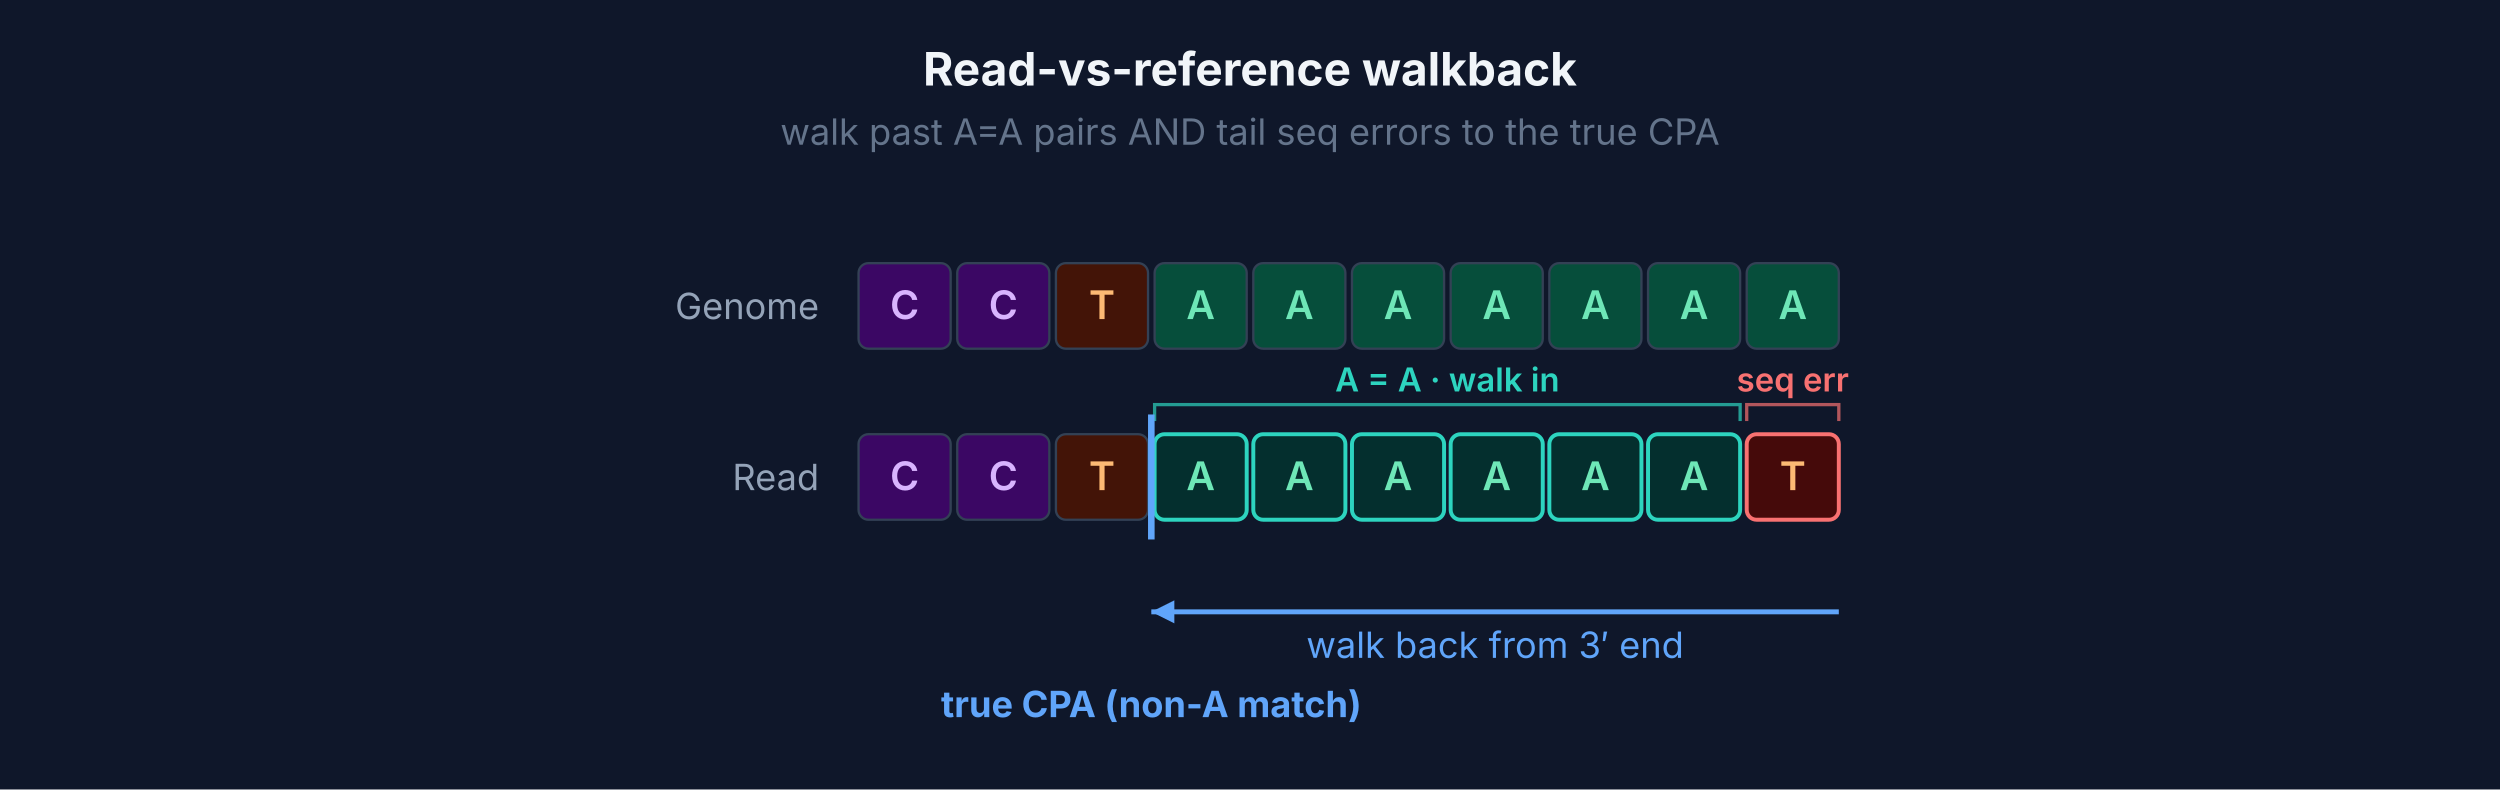
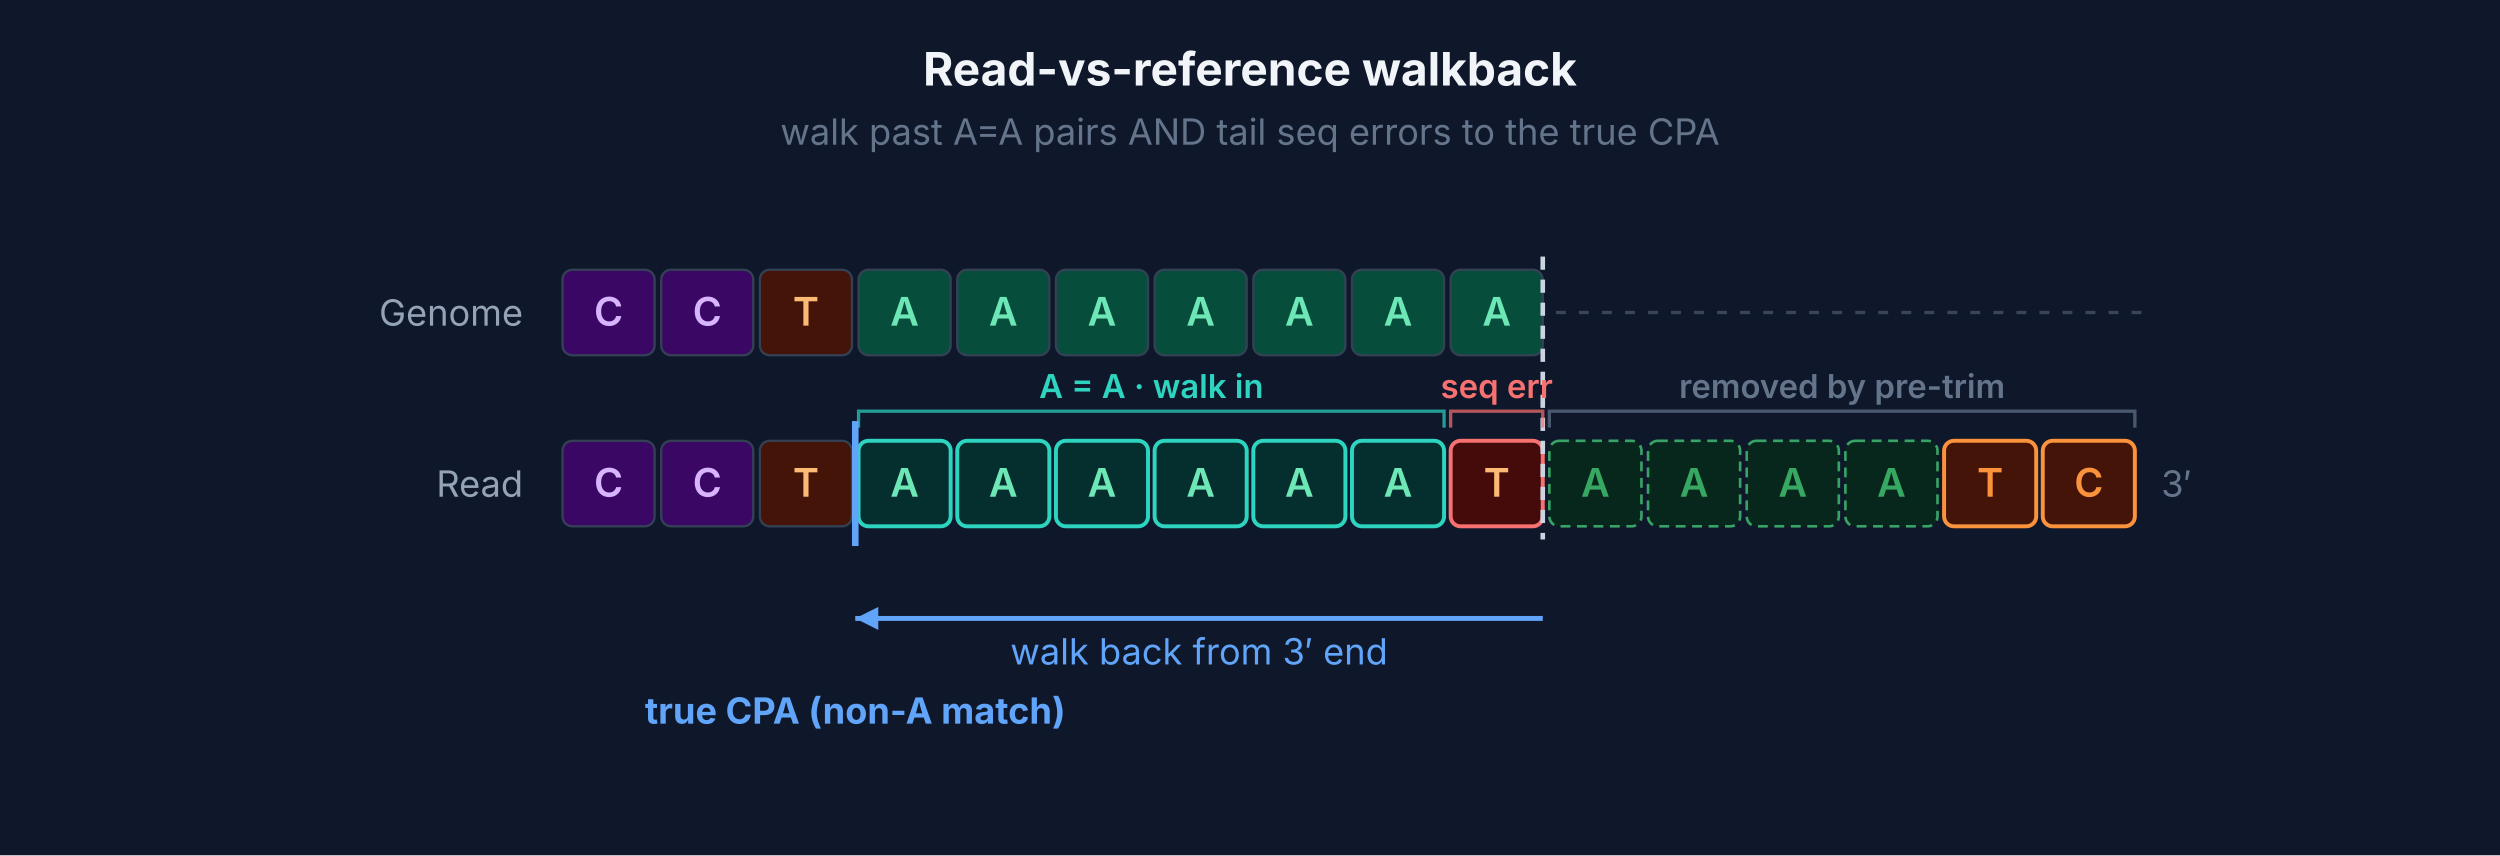
- <svg xmlns="http://www.w3.org/2000/svg" width="760" height="240" viewBox="0 0 760 240">
+ <svg xmlns="http://www.w3.org/2000/svg" width="760" height="260" viewBox="0 0 760 260">
  <defs>
    <marker id="arr" markerWidth="7" markerHeight="7" refX="7" refY="3.5" orient="auto" markerUnits="userSpaceOnUse">
      <path d="M0,0 L0,7 L7,3.5 z" fill="#60a5fa" />
    </marker>
  </defs>
-   <rect fill="#0f172a" width="760" height="240" />
+   <rect fill="#0f172a" width="760" height="260" />
  <g font-family="Inter, Helvetica Neue, Helvetica, Arial, sans-serif">
    <text fill="#f1f5f9" font-size="14" font-weight="700" text-anchor="middle" x="380.0" y="26">Read-vs-reference walkback</text>
    <text fill="#64748b" font-size="11" font-weight="400" text-anchor="middle" x="380.0" y="44">walk past A=A pairs AND tail seq errors to the true CPA</text>
-     <text fill="#94a3b8" font-size="11" font-weight="400" text-anchor="end" x="249" y="97.0">Genome</text>
-     <text fill="#94a3b8" font-size="11" font-weight="400" text-anchor="end" x="249" y="149.0">Read</text>
-     <rect fill="#3b0764" height="26" rx="3" width="28" x="261" y="80" stroke="#334155" stroke-width="0.7" />
-     <text fill="#d8b4fe" font-size="12" font-weight="600" text-anchor="middle" x="275.0" y="97.0">C</text>
-     <rect fill="#3b0764" height="26" rx="3" width="28" x="291" y="80" stroke="#334155" stroke-width="0.7" />
-     <text fill="#d8b4fe" font-size="12" font-weight="600" text-anchor="middle" x="305.0" y="97.0">C</text>
-     <rect fill="#431407" height="26" rx="3" width="28" x="321" y="80" stroke="#334155" stroke-width="0.7" />
-     <text fill="#fdba74" font-size="12" font-weight="600" text-anchor="middle" x="335.0" y="97.0">T</text>
-     <rect fill="#064e3b" height="26" rx="3" width="28" x="351" y="80" stroke="#334155" stroke-width="0.7" />
-     <text fill="#6ee7b7" font-size="12" font-weight="600" text-anchor="middle" x="365.0" y="97.0">A</text>
-     <rect fill="#064e3b" height="26" rx="3" width="28" x="381" y="80" stroke="#334155" stroke-width="0.7" />
-     <text fill="#6ee7b7" font-size="12" font-weight="600" text-anchor="middle" x="395.0" y="97.0">A</text>
-     <rect fill="#064e3b" height="26" rx="3" width="28" x="411" y="80" stroke="#334155" stroke-width="0.7" />
-     <text fill="#6ee7b7" font-size="12" font-weight="600" text-anchor="middle" x="425.0" y="97.0">A</text>
-     <rect fill="#064e3b" height="26" rx="3" width="28" x="441" y="80" stroke="#334155" stroke-width="0.7" />
-     <text fill="#6ee7b7" font-size="12" font-weight="600" text-anchor="middle" x="455.0" y="97.0">A</text>
-     <rect fill="#064e3b" height="26" rx="3" width="28" x="471" y="80" stroke="#334155" stroke-width="0.7" />
-     <text fill="#6ee7b7" font-size="12" font-weight="600" text-anchor="middle" x="485.0" y="97.0">A</text>
-     <rect fill="#064e3b" height="26" rx="3" width="28" x="501" y="80" stroke="#334155" stroke-width="0.7" />
-     <text fill="#6ee7b7" font-size="12" font-weight="600" text-anchor="middle" x="515.0" y="97.0">A</text>
-     <rect fill="#064e3b" height="26" rx="3" width="28" x="531" y="80" stroke="#334155" stroke-width="0.7" />
-     <text fill="#6ee7b7" font-size="12" font-weight="600" text-anchor="middle" x="545.0" y="97.0">A</text>
-     <rect fill="#3b0764" height="26" rx="3" width="28" x="261" y="132" stroke="#334155" stroke-width="0.7" />
-     <text fill="#d8b4fe" font-size="12" font-weight="600" text-anchor="middle" x="275.0" y="149.0">C</text>
-     <rect fill="#3b0764" height="26" rx="3" width="28" x="291" y="132" stroke="#334155" stroke-width="0.7" />
-     <text fill="#d8b4fe" font-size="12" font-weight="600" text-anchor="middle" x="305.0" y="149.0">C</text>
-     <rect fill="#431407" height="26" rx="3" width="28" x="321" y="132" stroke="#334155" stroke-width="0.7" />
-     <text fill="#fdba74" font-size="12" font-weight="600" text-anchor="middle" x="335.0" y="149.0">T</text>
-     <rect fill="#042f2e" height="26" rx="3" width="28" x="351" y="132" stroke="#2dd4bf" stroke-width="1.2" />
-     <text fill="#6ee7b7" font-size="12" font-weight="600" text-anchor="middle" x="365.0" y="149.0">A</text>
-     <rect fill="#042f2e" height="26" rx="3" width="28" x="381" y="132" stroke="#2dd4bf" stroke-width="1.2" />
-     <text fill="#6ee7b7" font-size="12" font-weight="600" text-anchor="middle" x="395.0" y="149.0">A</text>
-     <rect fill="#042f2e" height="26" rx="3" width="28" x="411" y="132" stroke="#2dd4bf" stroke-width="1.2" />
-     <text fill="#6ee7b7" font-size="12" font-weight="600" text-anchor="middle" x="425.0" y="149.0">A</text>
-     <rect fill="#042f2e" height="26" rx="3" width="28" x="441" y="132" stroke="#2dd4bf" stroke-width="1.2" />
-     <text fill="#6ee7b7" font-size="12" font-weight="600" text-anchor="middle" x="455.0" y="149.0">A</text>
-     <rect fill="#042f2e" height="26" rx="3" width="28" x="471" y="132" stroke="#2dd4bf" stroke-width="1.2" />
-     <text fill="#6ee7b7" font-size="12" font-weight="600" text-anchor="middle" x="485.0" y="149.0">A</text>
-     <rect fill="#042f2e" height="26" rx="3" width="28" x="501" y="132" stroke="#2dd4bf" stroke-width="1.2" />
-     <text fill="#6ee7b7" font-size="12" font-weight="600" text-anchor="middle" x="515.0" y="149.0">A</text>
-     <rect fill="#450a0a" height="26" rx="3" width="28" x="531" y="132" stroke="#f87171" stroke-width="1.2" />
-     <text fill="#fdba74" font-size="12" font-weight="600" text-anchor="middle" x="545.0" y="149.0">T</text>
-     <path d="M351,128 L351,123 L529,123 L529,128" fill="none" stroke="#2dd4bf" stroke-width="1" opacity="0.7" />
-     <text fill="#2dd4bf" font-size="10" font-weight="600" text-anchor="middle" x="440.0" y="119">A = A · walk in</text>
-     <path d="M531,128 L531,123 L559,123 L559,128" fill="none" stroke="#f87171" stroke-width="1" opacity="0.7" />
-     <text fill="#f87171" font-size="10" font-weight="600" text-anchor="middle" x="545.0" y="119">seq err</text>
-     <line stroke="#60a5fa" stroke-width="2" x1="350" x2="350" y1="126" y2="164" />
-     <line stroke="#60a5fa" stroke-width="1.5" x1="559" x2="350" y1="186" y2="186" />
-     <polygon fill="#60a5fa" points="350,186 357,182.5 357,189.5" />
-     <text fill="#60a5fa" font-size="11" font-weight="400" text-anchor="middle" x="454.5" y="200">walk back from 3′ end</text>
-     <text fill="#60a5fa" font-size="11" font-weight="700" text-anchor="middle" x="350" y="218">true CPA (non-A match)</text>
+     <text fill="#94a3b8" font-size="11" font-weight="400" text-anchor="end" x="159" y="99.0">Genome</text>
+     <text fill="#94a3b8" font-size="11" font-weight="400" text-anchor="end" x="159" y="151.0">Read</text>
+     <rect fill="#3b0764" height="26" rx="3" width="28" x="171" y="82" stroke="#334155" stroke-width="0.7" />
+     <text fill="#d8b4fe" font-size="12" font-weight="600" text-anchor="middle" x="185.0" y="99.0">C</text>
+     <rect fill="#3b0764" height="26" rx="3" width="28" x="201" y="82" stroke="#334155" stroke-width="0.7" />
+     <text fill="#d8b4fe" font-size="12" font-weight="600" text-anchor="middle" x="215.0" y="99.0">C</text>
+     <rect fill="#431407" height="26" rx="3" width="28" x="231" y="82" stroke="#334155" stroke-width="0.7" />
+     <text fill="#fdba74" font-size="12" font-weight="600" text-anchor="middle" x="245.0" y="99.0">T</text>
+     <rect fill="#064e3b" height="26" rx="3" width="28" x="261" y="82" stroke="#334155" stroke-width="0.7" />
+     <text fill="#6ee7b7" font-size="12" font-weight="600" text-anchor="middle" x="275.0" y="99.0">A</text>
+     <rect fill="#064e3b" height="26" rx="3" width="28" x="291" y="82" stroke="#334155" stroke-width="0.7" />
+     <text fill="#6ee7b7" font-size="12" font-weight="600" text-anchor="middle" x="305.0" y="99.0">A</text>
+     <rect fill="#064e3b" height="26" rx="3" width="28" x="321" y="82" stroke="#334155" stroke-width="0.7" />
+     <text fill="#6ee7b7" font-size="12" font-weight="600" text-anchor="middle" x="335.0" y="99.0">A</text>
+     <rect fill="#064e3b" height="26" rx="3" width="28" x="351" y="82" stroke="#334155" stroke-width="0.7" />
+     <text fill="#6ee7b7" font-size="12" font-weight="600" text-anchor="middle" x="365.0" y="99.0">A</text>
+     <rect fill="#064e3b" height="26" rx="3" width="28" x="381" y="82" stroke="#334155" stroke-width="0.7" />
+     <text fill="#6ee7b7" font-size="12" font-weight="600" text-anchor="middle" x="395.0" y="99.0">A</text>
+     <rect fill="#064e3b" height="26" rx="3" width="28" x="411" y="82" stroke="#334155" stroke-width="0.7" />
+     <text fill="#6ee7b7" font-size="12" font-weight="600" text-anchor="middle" x="425.0" y="99.0">A</text>
+     <rect fill="#064e3b" height="26" rx="3" width="28" x="441" y="82" stroke="#334155" stroke-width="0.7" />
+     <text fill="#6ee7b7" font-size="12" font-weight="600" text-anchor="middle" x="455.0" y="99.0">A</text>
+     <line x1="473" x2="653" y1="95.0" y2="95.0" stroke="#64748b" stroke-width="1" stroke-dasharray="3,4" opacity="0.5" />
+     <rect fill="#3b0764" height="26" rx="3" width="28" x="171" y="134" stroke="#334155" stroke-width="0.7" />
+     <text fill="#d8b4fe" font-size="12" font-weight="600" text-anchor="middle" x="185.0" y="151.0">C</text>
+     <rect fill="#3b0764" height="26" rx="3" width="28" x="201" y="134" stroke="#334155" stroke-width="0.7" />
+     <text fill="#d8b4fe" font-size="12" font-weight="600" text-anchor="middle" x="215.0" y="151.0">C</text>
+     <rect fill="#431407" height="26" rx="3" width="28" x="231" y="134" stroke="#334155" stroke-width="0.7" />
+     <text fill="#fdba74" font-size="12" font-weight="600" text-anchor="middle" x="245.0" y="151.0">T</text>
+     <rect fill="#042f2e" height="26" rx="3" width="28" x="261" y="134" stroke="#2dd4bf" stroke-width="1.2" />
+     <text fill="#6ee7b7" font-size="12" font-weight="600" text-anchor="middle" x="275.0" y="151.0">A</text>
+     <rect fill="#042f2e" height="26" rx="3" width="28" x="291" y="134" stroke="#2dd4bf" stroke-width="1.2" />
+     <text fill="#6ee7b7" font-size="12" font-weight="600" text-anchor="middle" x="305.0" y="151.0">A</text>
+     <rect fill="#042f2e" height="26" rx="3" width="28" x="321" y="134" stroke="#2dd4bf" stroke-width="1.2" />
+     <text fill="#6ee7b7" font-size="12" font-weight="600" text-anchor="middle" x="335.0" y="151.0">A</text>
+     <rect fill="#042f2e" height="26" rx="3" width="28" x="351" y="134" stroke="#2dd4bf" stroke-width="1.2" />
+     <text fill="#6ee7b7" font-size="12" font-weight="600" text-anchor="middle" x="365.0" y="151.0">A</text>
+     <rect fill="#042f2e" height="26" rx="3" width="28" x="381" y="134" stroke="#2dd4bf" stroke-width="1.2" />
+     <text fill="#6ee7b7" font-size="12" font-weight="600" text-anchor="middle" x="395.0" y="151.0">A</text>
+     <rect fill="#042f2e" height="26" rx="3" width="28" x="411" y="134" stroke="#2dd4bf" stroke-width="1.2" />
+     <text fill="#6ee7b7" font-size="12" font-weight="600" text-anchor="middle" x="425.0" y="151.0">A</text>
+     <rect fill="#450a0a" height="26" rx="3" width="28" x="441" y="134" stroke="#f87171" stroke-width="1.2" />
+     <text fill="#fdba74" font-size="12" font-weight="600" text-anchor="middle" x="455.0" y="151.0">T</text>
+     <line stroke="#cbd5e1" stroke-width="1.4" stroke-dasharray="4,3" x1="469" x2="469" y1="78" y2="164" />
+     <rect fill="#052e16" height="26" rx="3" width="28" x="471" y="134" stroke="#4ade80" stroke-width="0.8" stroke-dasharray="3,2" opacity="0.7" />
+     <text fill="#4ade80" font-size="12" font-weight="600" text-anchor="middle" x="485.0" y="151.0" opacity="0.7">A</text>
+     <rect fill="#052e16" height="26" rx="3" width="28" x="501" y="134" stroke="#4ade80" stroke-width="0.8" stroke-dasharray="3,2" opacity="0.7" />
+     <text fill="#4ade80" font-size="12" font-weight="600" text-anchor="middle" x="515.0" y="151.0" opacity="0.7">A</text>
+     <rect fill="#052e16" height="26" rx="3" width="28" x="531" y="134" stroke="#4ade80" stroke-width="0.8" stroke-dasharray="3,2" opacity="0.7" />
+     <text fill="#4ade80" font-size="12" font-weight="600" text-anchor="middle" x="545.0" y="151.0" opacity="0.7">A</text>
+     <rect fill="#052e16" height="26" rx="3" width="28" x="561" y="134" stroke="#4ade80" stroke-width="0.8" stroke-dasharray="3,2" opacity="0.7" />
+     <text fill="#4ade80" font-size="12" font-weight="600" text-anchor="middle" x="575.0" y="151.0" opacity="0.7">A</text>
+     <rect fill="#431407" height="26" rx="3" width="28" x="591" y="134" stroke="#fb923c" stroke-width="1.2" />
+     <text fill="#fb923c" font-size="12" font-weight="600" text-anchor="middle" x="605.0" y="151.0">T</text>
+     <rect fill="#431407" height="26" rx="3" width="28" x="621" y="134" stroke="#fb923c" stroke-width="1.2" />
+     <text fill="#fb923c" font-size="12" font-weight="600" text-anchor="middle" x="635.0" y="151.0">C</text>
+     <text fill="#64748b" font-size="11" font-weight="400" text-anchor="start" x="657" y="151.0">3′</text>
+     <path d="M261,130 L261,125 L439,125 L439,130" fill="none" stroke="#2dd4bf" stroke-width="1" opacity="0.7" />
+     <text fill="#2dd4bf" font-size="10" font-weight="600" text-anchor="middle" x="350.0" y="121">A = A · walk in</text>
+     <path d="M441,130 L441,125 L469,125 L469,130" fill="none" stroke="#f87171" stroke-width="1" opacity="0.7" />
+     <text fill="#f87171" font-size="10" font-weight="600" text-anchor="middle" x="455.0" y="121">seq err</text>
+     <path d="M471,130 L471,125 L649,125 L649,130" fill="none" stroke="#64748b" stroke-width="1" opacity="0.7" />
+     <text fill="#64748b" font-size="10" font-weight="600" text-anchor="middle" x="560.0" y="121">removed by pre-trim</text>
+     <line stroke="#60a5fa" stroke-width="2" x1="260" x2="260" y1="128" y2="166" />
+     <line stroke="#60a5fa" stroke-width="1.5" x1="469" x2="260" y1="188" y2="188" />
+     <polygon fill="#60a5fa" points="260,188 267,184.5 267,191.5" />
+     <text fill="#60a5fa" font-size="11" font-weight="400" text-anchor="middle" x="364.5" y="202">walk back from 3′ end</text>
+     <text fill="#60a5fa" font-size="11" font-weight="700" text-anchor="middle" x="260" y="220">true CPA (non-A match)</text>
  </g>
</svg>
